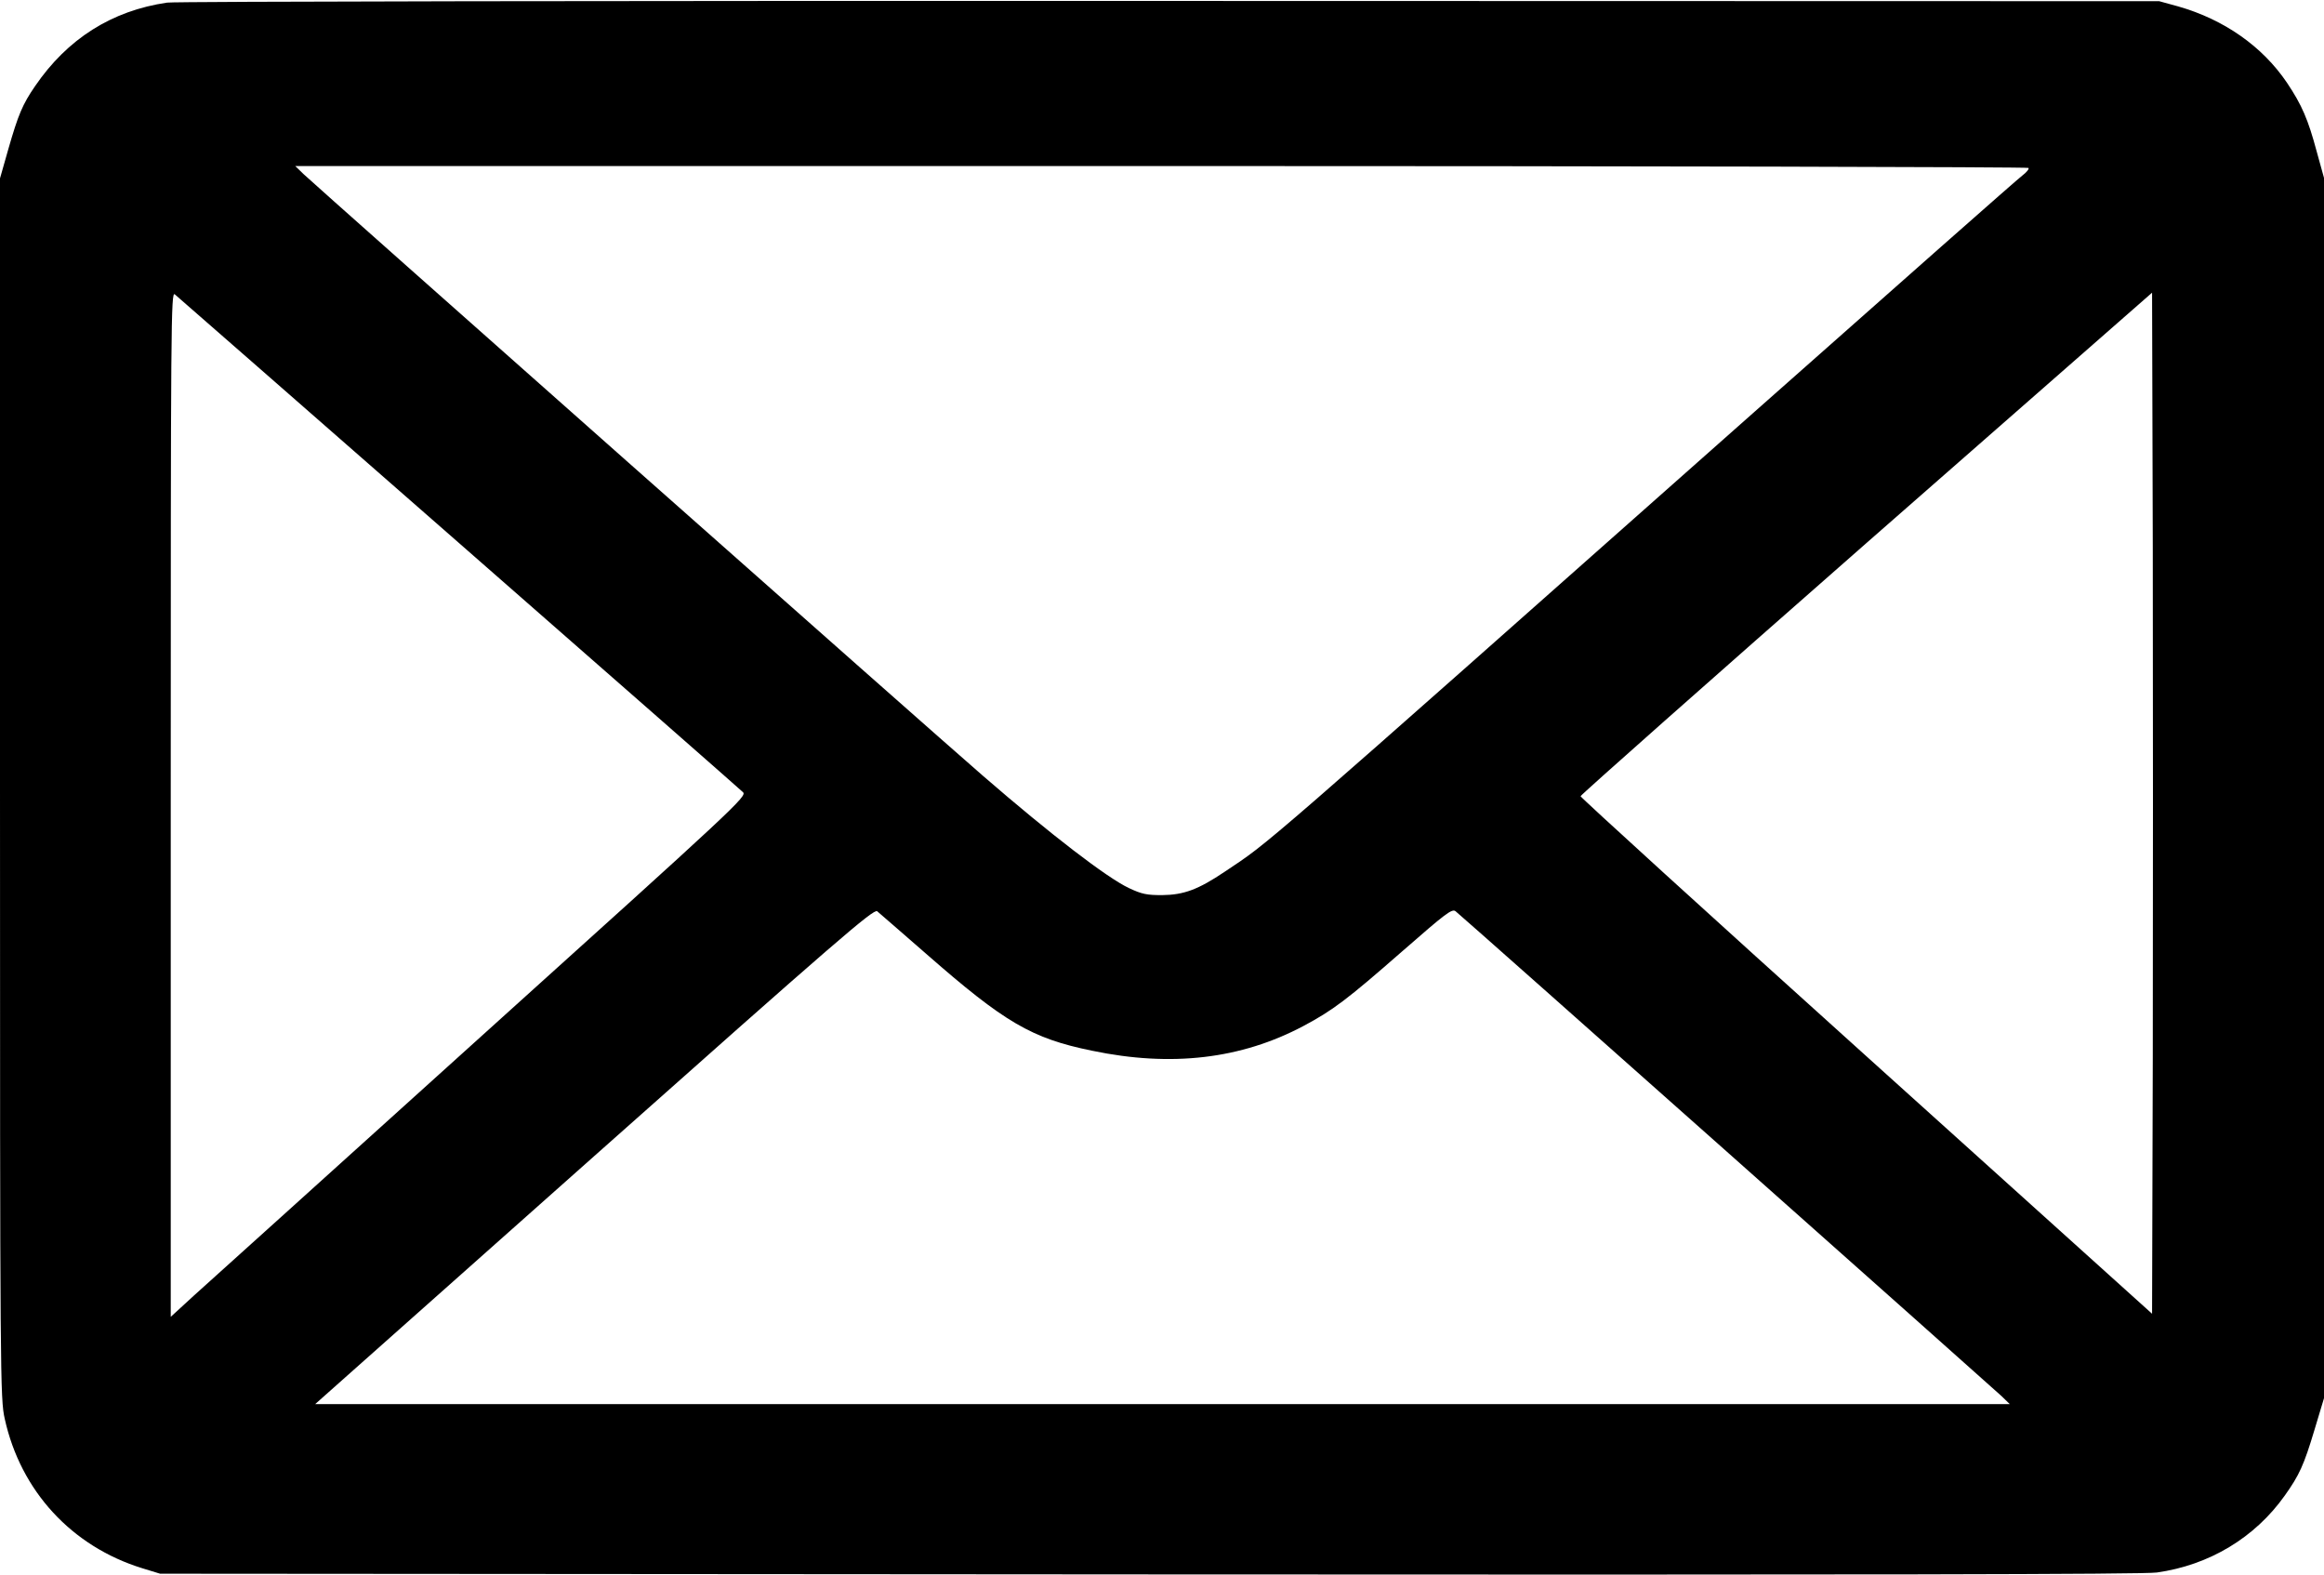
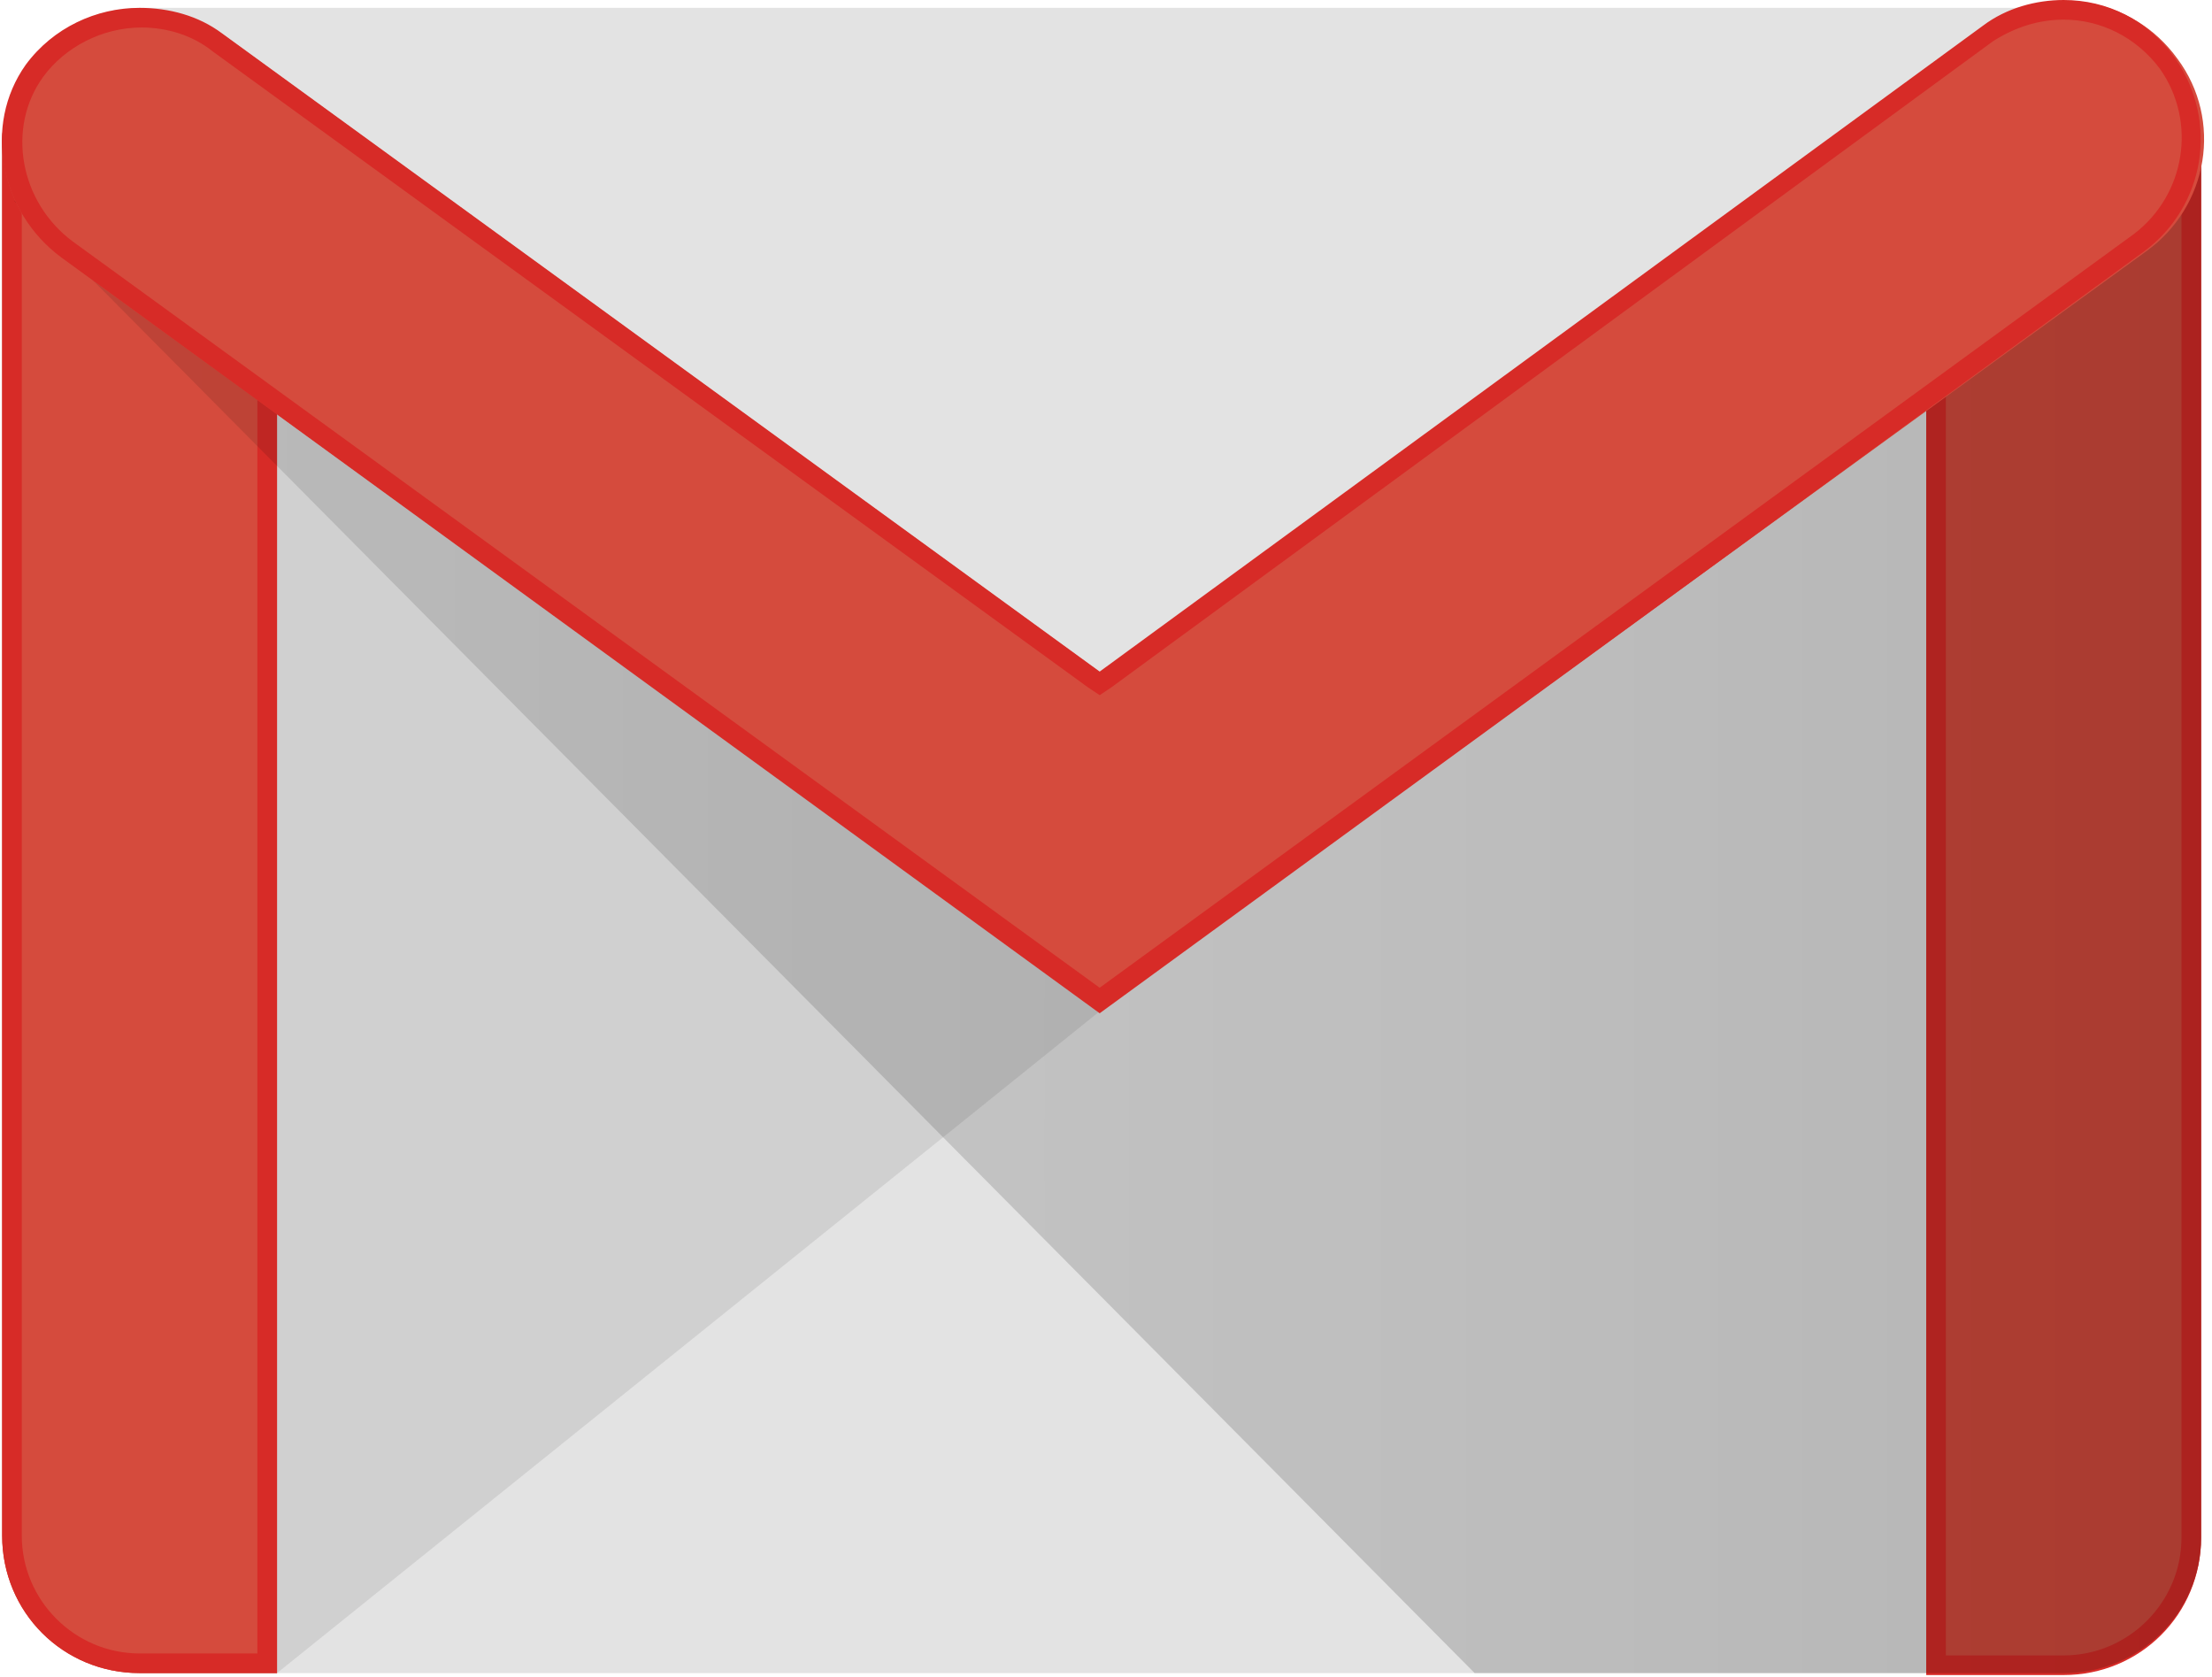
- <svg xmlns="http://www.w3.org/2000/svg" version="1.0" width="980pt" height="664pt" viewBox="0 0 980 664" preserveAspectRatio="xMidYMid meet">
-   <g transform="translate(0,664) scale(0.1,-0.1)" fill="#000000" stroke="none">
-     <path d="M705 6629 c-234 -34 -421 -153 -557 -352 -53 -77 -71 -120 -113 -266 l-35 -123 0 -2571 c0 -2503 1 -2574 20 -2659 67 -304 282 -538 580 -630 l75 -23 4170 -3 c3034 -2 4192 0 4250 8 221 31 414 147 540 325 61 86 80 127 125 277 l40 133 0 2572 0 2573 -31 112 c-36 134 -62 195 -125 289 -104 154 -266 267 -459 322 l-80 22 -4170 1 c-2318 1 -4197 -2 -4230 -7z m7849 -697 c3 -5 -9 -19 -26 -32 -17 -12 -524 -460 -1127 -994 -2143 -1899 -2039 -1809 -2236 -1941 -113 -76 -173 -98 -265 -99 -64 0 -85 4 -140 30 -93 44 -330 226 -615 473 -222 192 -2814 2488 -2865 2537 l-35 34 3652 0 c2009 0 3654 -4 3657 -8z m-6619 -1581 c649 -568 1188 -1041 1198 -1051 18 -17 -25 -57 -1100 -1026 -615 -555 -1162 -1049 -1216 -1097 l-97 -89 0 2162 c0 2042 1 2162 17 2149 10 -8 548 -479 1198 -1048z m7143 -2170 l-3 -1080 -1205 1086 c-663 597 -1205 1091 -1205 1096 0 5 542 485 1205 1067 l1205 1056 3 -1072 c1 -590 1 -1559 0 -2153z m-5173 438 c331 -290 445 -357 700 -409 335 -70 629 -35 891 104 124 66 184 111 418 316 182 159 209 180 224 168 32 -25 2267 -2011 2302 -2044 l35 -34 -3573 0 -3573 0 1176 1045 c1025 911 1179 1044 1194 1033 9 -7 101 -88 206 -179z" />
+ <svg xmlns="http://www.w3.org/2000/svg" width="256px" height="194px" viewBox="0 0 256 194" version="1.1" preserveAspectRatio="xMidYMid">
+   <defs>
+     <linearGradient x1="0.004%" y1="49.998%" x2="100.032%" y2="49.998%" id="linearGradient-1">
+       <stop stop-color="#000000" stop-opacity="0.1" offset="0%" />
+       <stop stop-color="#000000" stop-opacity="0.2" offset="100%" />
+     </linearGradient>
+   </defs>
+   <g>
+     <path d="M238.834,193.595 L16.154,193.595 C7.52,193.595 0.249,186.551 0.249,177.689 L0.249,16.815 C0.249,8.18 7.292,0.909 16.154,0.909 L238.834,0.909 C247.468,0.909 254.74,7.953 254.74,16.815 L254.74,177.689 C254.74,186.551 247.696,193.595 238.834,193.595 L238.834,193.595 Z" fill="#E3E3E3" />
+     <path d="M32.06,193.595 L127.267,117.02 L127.949,112.93 L29.788,42.264 L29.56,190.187 L32.06,193.595 Z" opacity="0.1" fill="#231F20" />
+     <path d="M16.154,193.595 C7.292,193.595 0.249,186.551 0.249,177.689 L0.249,16.587 C0.249,7.726 7.292,6.135 16.154,6.135 C25.016,6.135 32.06,7.953 32.06,16.587 L32.06,193.595 L16.154,193.595 L16.154,193.595 Z" fill="#D54B3D" />
+     <path d="M16.154,8.407 C27.515,8.407 29.788,11.816 29.788,16.587 L29.788,191.323 L16.154,191.323 C8.656,191.323 2.521,185.188 2.521,177.689 L2.521,16.587 C2.521,11.588 4.793,8.407 16.154,8.407 L16.154,8.407 Z M16.154,6.135 C7.292,6.135 0.249,7.953 0.249,16.587 L0.249,177.689 C0.249,186.551 7.292,193.595 16.154,193.595 L32.06,193.595 L32.06,16.587 C32.06,7.726 25.016,6.135 16.154,6.135 L16.154,6.135 L16.154,6.135 Z" fill="#D72B27" />
+     <path d="M238.834,193.595 L222.928,193.595 L222.928,16.133 C222.928,7.271 229.972,6.135 238.834,6.135 C247.696,6.135 254.74,7.271 254.74,16.133 L254.74,177.917 C254.74,186.551 247.696,193.595 238.834,193.595 L238.834,193.595 Z" fill="#D54B3D" />
+     <path d="M238.834,8.407 C249.059,8.407 252.467,10.452 252.467,16.133 L252.467,177.917 C252.467,185.415 246.332,191.55 238.834,191.55 L225.2,191.55 L225.2,16.133 C225.2,10.225 228.609,8.407 238.834,8.407 L238.834,8.407 Z M238.834,6.135 C229.972,6.135 222.928,7.271 222.928,16.133 L222.928,193.822 L238.834,193.822 C247.696,193.822 254.74,186.778 254.74,177.917 L254.74,16.133 C254.74,7.271 247.696,6.135 238.834,6.135 L238.834,6.135 L238.834,6.135 Z" fill="#D72B27" />
+     <path d="M170.667,193.595 L1.58,23.195 L10.474,26.812 L128.176,111.567 L254.74,18.76 L254.74,177.917 C254.74,186.551 247.696,193.595 238.834,193.595 L170.667,193.595 Z" fill="url(#linearGradient-1)" />
+     <path d="M127.267,117.02 L7.065,29.766 C0.021,24.54 -2.024,14.542 3.202,7.498 C8.429,0.454 18.654,-1.136 25.925,4.09 L127.494,77.938 L229.745,3.181 C236.789,-2.045 246.787,-0.454 252.013,6.817 C257.239,13.861 255.649,23.859 248.377,29.085 L127.267,117.02 L127.267,117.02 Z" fill="#D54B3D" />
+     <path d="M238.834,2.272 L238.834,2.272 C243.151,2.272 247.241,4.317 249.968,7.953 C254.285,14.088 252.922,22.495 247.014,27.04 L127.267,114.294 L8.429,27.949 C2.294,23.404 0.703,14.77 5.02,8.862 C7.52,5.453 11.837,3.181 16.381,3.181 C19.335,3.181 22.289,4.09 24.562,5.908 L125.904,79.528 L127.267,80.437 L128.63,79.528 L230.654,4.772 C233.153,3.181 235.88,2.272 238.834,2.272 L238.834,2.272 Z M238.834,0 C235.653,0 232.244,0.909 229.518,2.954 L127.267,77.711 L25.698,3.863 C22.971,1.818 19.563,0.909 16.154,0.909 C11.155,0.909 6.156,3.181 2.975,7.498 C-2.024,14.542 0.021,24.54 7.065,29.766 L127.267,117.248 L248.15,29.085 C255.194,23.859 256.785,14.088 251.786,6.817 C248.605,2.272 243.833,0 238.834,0 L238.834,0 L238.834,0 Z" fill="#D72B27" />
  </g>
</svg>
